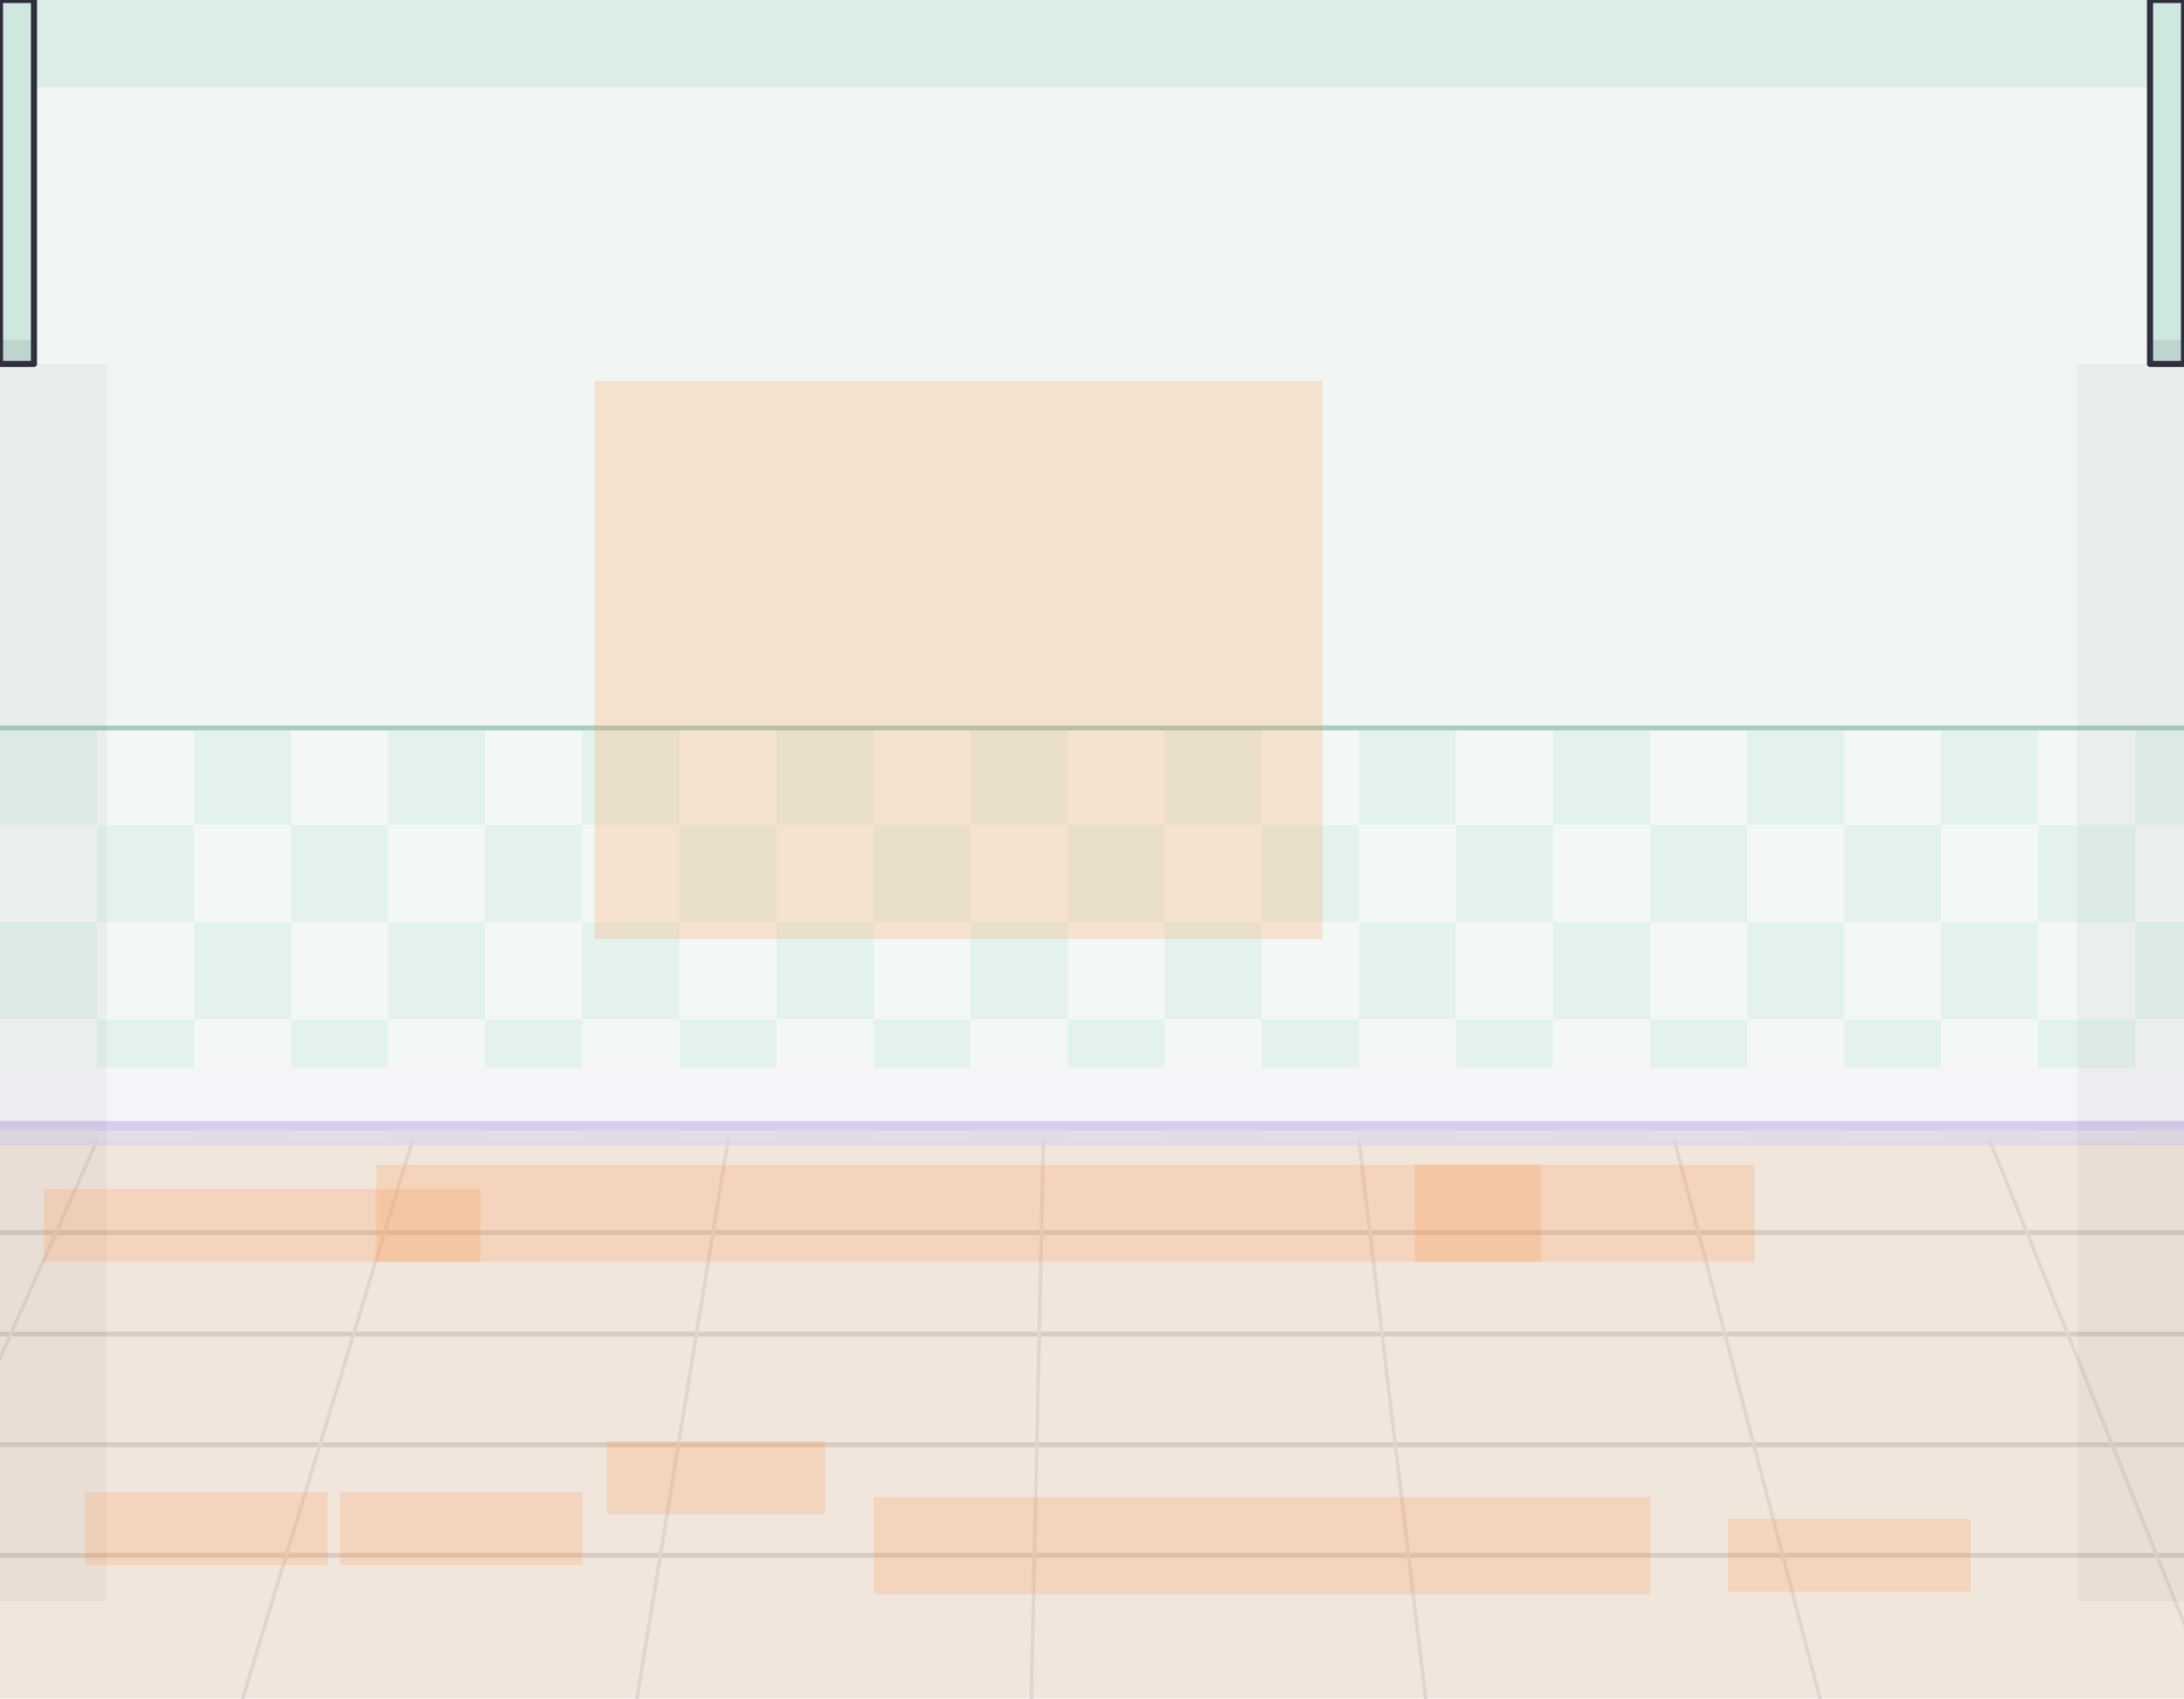
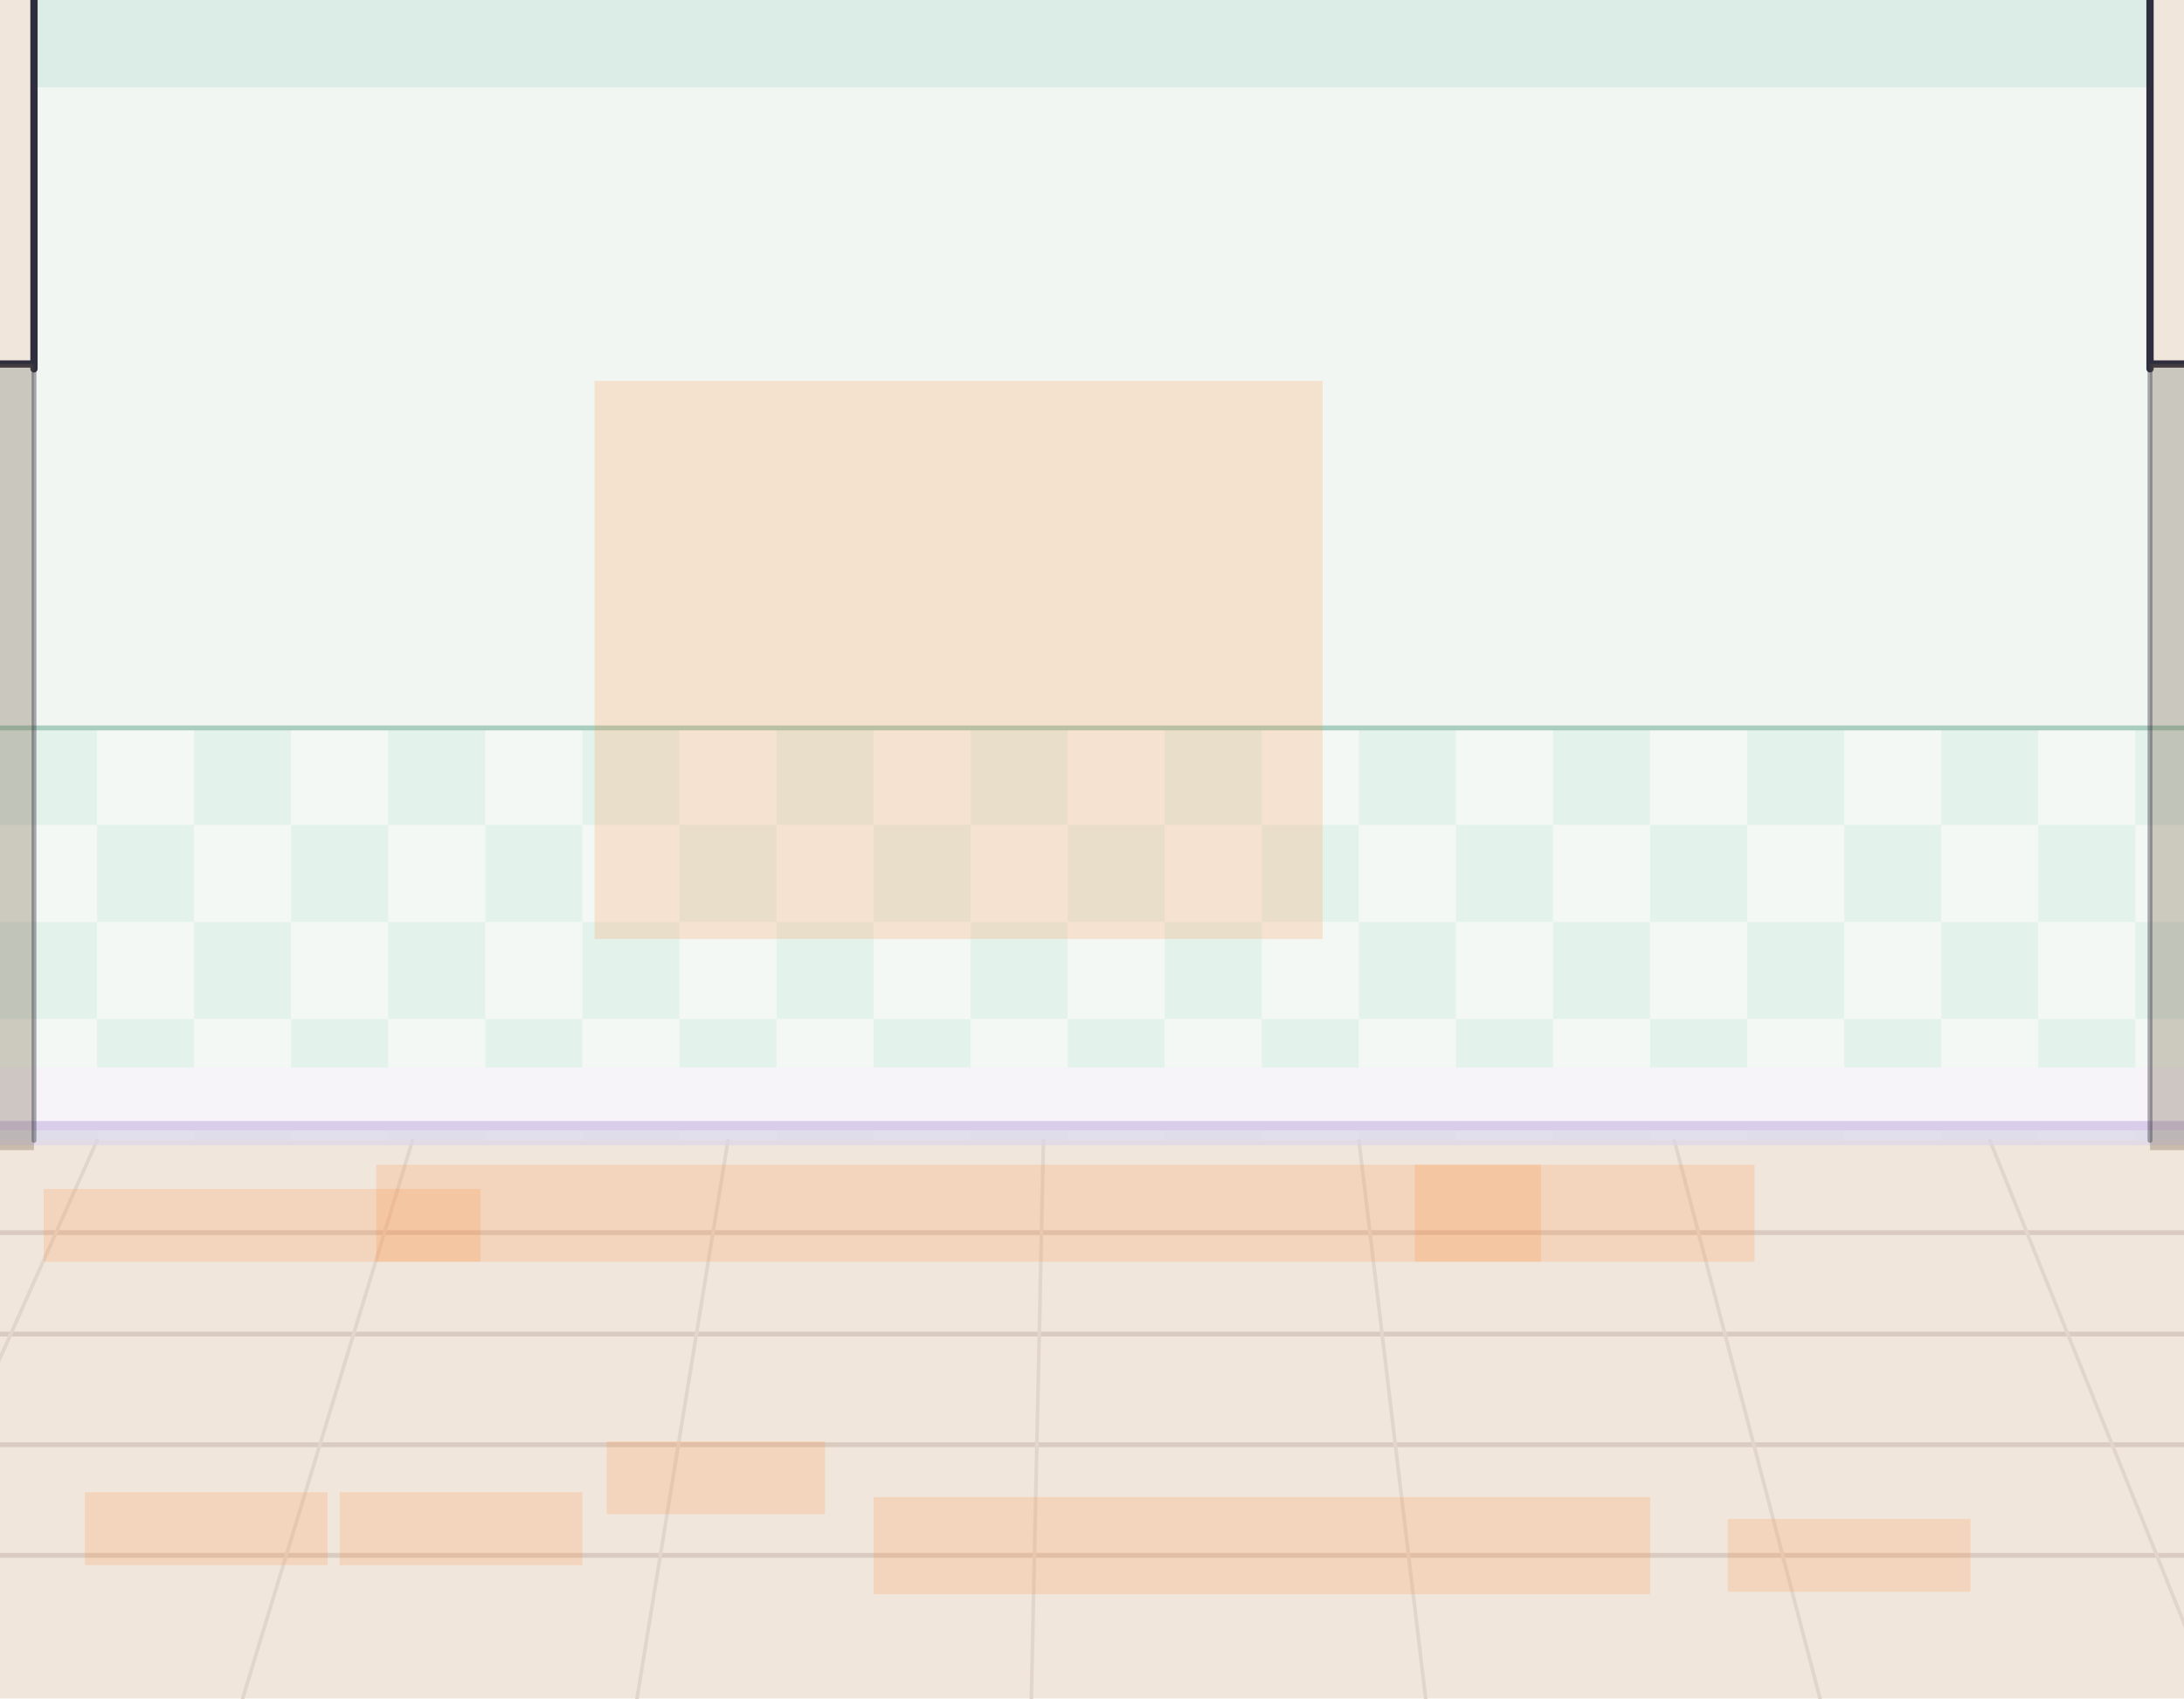
<svg xmlns="http://www.w3.org/2000/svg" viewBox="0 0 900 700" width="900" height="700">
  <g id="stěna">
    <rect x="0" y="0" width="900" height="470" fill="#F1F6F3" stroke="none" />
    <rect x="0" y="0" width="900" height="36" fill="#CFE8DF" stroke="none" opacity="0.6" />
  </g>
  <g id="obklad">
    <rect x="0" y="300" width="40" height="40" fill="#E4F2EC" stroke="none" />
    <rect x="40" y="300" width="40" height="40" fill="#F3F8F5" stroke="none" />
    <rect x="80" y="300" width="40" height="40" fill="#E4F2EC" stroke="none" />
    <rect x="120" y="300" width="40" height="40" fill="#F3F8F5" stroke="none" />
    <rect x="160" y="300" width="40" height="40" fill="#E4F2EC" stroke="none" />
    <rect x="200" y="300" width="40" height="40" fill="#F3F8F5" stroke="none" />
    <rect x="240" y="300" width="40" height="40" fill="#E4F2EC" stroke="none" />
    <rect x="280" y="300" width="40" height="40" fill="#F3F8F5" stroke="none" />
    <rect x="320" y="300" width="40" height="40" fill="#E4F2EC" stroke="none" />
    <rect x="360" y="300" width="40" height="40" fill="#F3F8F5" stroke="none" />
    <rect x="400" y="300" width="40" height="40" fill="#E4F2EC" stroke="none" />
    <rect x="440" y="300" width="40" height="40" fill="#F3F8F5" stroke="none" />
    <rect x="480" y="300" width="40" height="40" fill="#E4F2EC" stroke="none" />
    <rect x="520" y="300" width="40" height="40" fill="#F3F8F5" stroke="none" />
    <rect x="560" y="300" width="40" height="40" fill="#E4F2EC" stroke="none" />
    <rect x="600" y="300" width="40" height="40" fill="#F3F8F5" stroke="none" />
    <rect x="640" y="300" width="40" height="40" fill="#E4F2EC" stroke="none" />
    <rect x="680" y="300" width="40" height="40" fill="#F3F8F5" stroke="none" />
    <rect x="720" y="300" width="40" height="40" fill="#E4F2EC" stroke="none" />
    <rect x="760" y="300" width="40" height="40" fill="#F3F8F5" stroke="none" />
    <rect x="800" y="300" width="40" height="40" fill="#E4F2EC" stroke="none" />
    <rect x="840" y="300" width="40" height="40" fill="#F3F8F5" stroke="none" />
    <rect x="880" y="300" width="40" height="40" fill="#E4F2EC" stroke="none" />
    <rect x="-40" y="340" width="40" height="40" fill="#E4F2EC" stroke="none" />
    <rect x="0" y="340" width="40" height="40" fill="#F3F8F5" stroke="none" />
    <rect x="40" y="340" width="40" height="40" fill="#E4F2EC" stroke="none" />
    <rect x="80" y="340" width="40" height="40" fill="#F3F8F5" stroke="none" />
    <rect x="120" y="340" width="40" height="40" fill="#E4F2EC" stroke="none" />
    <rect x="160" y="340" width="40" height="40" fill="#F3F8F5" stroke="none" />
    <rect x="200" y="340" width="40" height="40" fill="#E4F2EC" stroke="none" />
    <rect x="240" y="340" width="40" height="40" fill="#F3F8F5" stroke="none" />
    <rect x="280" y="340" width="40" height="40" fill="#E4F2EC" stroke="none" />
    <rect x="320" y="340" width="40" height="40" fill="#F3F8F5" stroke="none" />
    <rect x="360" y="340" width="40" height="40" fill="#E4F2EC" stroke="none" />
    <rect x="400" y="340" width="40" height="40" fill="#F3F8F5" stroke="none" />
    <rect x="440" y="340" width="40" height="40" fill="#E4F2EC" stroke="none" />
    <rect x="480" y="340" width="40" height="40" fill="#F3F8F5" stroke="none" />
    <rect x="520" y="340" width="40" height="40" fill="#E4F2EC" stroke="none" />
    <rect x="560" y="340" width="40" height="40" fill="#F3F8F5" stroke="none" />
    <rect x="600" y="340" width="40" height="40" fill="#E4F2EC" stroke="none" />
    <rect x="640" y="340" width="40" height="40" fill="#F3F8F5" stroke="none" />
    <rect x="680" y="340" width="40" height="40" fill="#E4F2EC" stroke="none" />
    <rect x="720" y="340" width="40" height="40" fill="#F3F8F5" stroke="none" />
    <rect x="760" y="340" width="40" height="40" fill="#E4F2EC" stroke="none" />
    <rect x="800" y="340" width="40" height="40" fill="#F3F8F5" stroke="none" />
    <rect x="840" y="340" width="40" height="40" fill="#E4F2EC" stroke="none" />
    <rect x="880" y="340" width="40" height="40" fill="#F3F8F5" stroke="none" />
    <rect x="0" y="380" width="40" height="40" fill="#E4F2EC" stroke="none" />
    <rect x="40" y="380" width="40" height="40" fill="#F3F8F5" stroke="none" />
    <rect x="80" y="380" width="40" height="40" fill="#E4F2EC" stroke="none" />
    <rect x="120" y="380" width="40" height="40" fill="#F3F8F5" stroke="none" />
    <rect x="160" y="380" width="40" height="40" fill="#E4F2EC" stroke="none" />
    <rect x="200" y="380" width="40" height="40" fill="#F3F8F5" stroke="none" />
    <rect x="240" y="380" width="40" height="40" fill="#E4F2EC" stroke="none" />
    <rect x="280" y="380" width="40" height="40" fill="#F3F8F5" stroke="none" />
    <rect x="320" y="380" width="40" height="40" fill="#E4F2EC" stroke="none" />
    <rect x="360" y="380" width="40" height="40" fill="#F3F8F5" stroke="none" />
    <rect x="400" y="380" width="40" height="40" fill="#E4F2EC" stroke="none" />
    <rect x="440" y="380" width="40" height="40" fill="#F3F8F5" stroke="none" />
    <rect x="480" y="380" width="40" height="40" fill="#E4F2EC" stroke="none" />
    <rect x="520" y="380" width="40" height="40" fill="#F3F8F5" stroke="none" />
    <rect x="560" y="380" width="40" height="40" fill="#E4F2EC" stroke="none" />
    <rect x="600" y="380" width="40" height="40" fill="#F3F8F5" stroke="none" />
    <rect x="640" y="380" width="40" height="40" fill="#E4F2EC" stroke="none" />
    <rect x="680" y="380" width="40" height="40" fill="#F3F8F5" stroke="none" />
    <rect x="720" y="380" width="40" height="40" fill="#E4F2EC" stroke="none" />
    <rect x="760" y="380" width="40" height="40" fill="#F3F8F5" stroke="none" />
    <rect x="800" y="380" width="40" height="40" fill="#E4F2EC" stroke="none" />
    <rect x="840" y="380" width="40" height="40" fill="#F3F8F5" stroke="none" />
    <rect x="880" y="380" width="40" height="40" fill="#E4F2EC" stroke="none" />
    <rect x="-40" y="420" width="40" height="40" fill="#E4F2EC" stroke="none" />
    <rect x="0" y="420" width="40" height="40" fill="#F3F8F5" stroke="none" />
    <rect x="40" y="420" width="40" height="40" fill="#E4F2EC" stroke="none" />
    <rect x="80" y="420" width="40" height="40" fill="#F3F8F5" stroke="none" />
    <rect x="120" y="420" width="40" height="40" fill="#E4F2EC" stroke="none" />
    <rect x="160" y="420" width="40" height="40" fill="#F3F8F5" stroke="none" />
    <rect x="200" y="420" width="40" height="40" fill="#E4F2EC" stroke="none" />
    <rect x="240" y="420" width="40" height="40" fill="#F3F8F5" stroke="none" />
    <rect x="280" y="420" width="40" height="40" fill="#E4F2EC" stroke="none" />
    <rect x="320" y="420" width="40" height="40" fill="#F3F8F5" stroke="none" />
    <rect x="360" y="420" width="40" height="40" fill="#E4F2EC" stroke="none" />
    <rect x="400" y="420" width="40" height="40" fill="#F3F8F5" stroke="none" />
    <rect x="440" y="420" width="40" height="40" fill="#E4F2EC" stroke="none" />
    <rect x="480" y="420" width="40" height="40" fill="#F3F8F5" stroke="none" />
    <rect x="520" y="420" width="40" height="40" fill="#E4F2EC" stroke="none" />
    <rect x="560" y="420" width="40" height="40" fill="#F3F8F5" stroke="none" />
    <rect x="600" y="420" width="40" height="40" fill="#E4F2EC" stroke="none" />
    <rect x="640" y="420" width="40" height="40" fill="#F3F8F5" stroke="none" />
    <rect x="680" y="420" width="40" height="40" fill="#E4F2EC" stroke="none" />
    <rect x="720" y="420" width="40" height="40" fill="#F3F8F5" stroke="none" />
    <rect x="760" y="420" width="40" height="40" fill="#E4F2EC" stroke="none" />
    <rect x="800" y="420" width="40" height="40" fill="#F3F8F5" stroke="none" />
    <rect x="840" y="420" width="40" height="40" fill="#E4F2EC" stroke="none" />
    <rect x="880" y="420" width="40" height="40" fill="#F3F8F5" stroke="none" />
    <rect x="0" y="460" width="40" height="10" fill="#E4F2EC" stroke="none" />
    <rect x="40" y="460" width="40" height="10" fill="#F3F8F5" stroke="none" />
    <rect x="80" y="460" width="40" height="10" fill="#E4F2EC" stroke="none" />
    <rect x="120" y="460" width="40" height="10" fill="#F3F8F5" stroke="none" />
    <rect x="160" y="460" width="40" height="10" fill="#E4F2EC" stroke="none" />
    <rect x="200" y="460" width="40" height="10" fill="#F3F8F5" stroke="none" />
    <rect x="240" y="460" width="40" height="10" fill="#E4F2EC" stroke="none" />
    <rect x="280" y="460" width="40" height="10" fill="#F3F8F5" stroke="none" />
    <rect x="320" y="460" width="40" height="10" fill="#E4F2EC" stroke="none" />
    <rect x="360" y="460" width="40" height="10" fill="#F3F8F5" stroke="none" />
    <rect x="400" y="460" width="40" height="10" fill="#E4F2EC" stroke="none" />
    <rect x="440" y="460" width="40" height="10" fill="#F3F8F5" stroke="none" />
    <rect x="480" y="460" width="40" height="10" fill="#E4F2EC" stroke="none" />
    <rect x="520" y="460" width="40" height="10" fill="#F3F8F5" stroke="none" />
    <rect x="560" y="460" width="40" height="10" fill="#E4F2EC" stroke="none" />
    <rect x="600" y="460" width="40" height="10" fill="#F3F8F5" stroke="none" />
    <rect x="640" y="460" width="40" height="10" fill="#E4F2EC" stroke="none" />
    <rect x="680" y="460" width="40" height="10" fill="#F3F8F5" stroke="none" />
    <rect x="720" y="460" width="40" height="10" fill="#E4F2EC" stroke="none" />
    <rect x="760" y="460" width="40" height="10" fill="#F3F8F5" stroke="none" />
    <rect x="800" y="460" width="40" height="10" fill="#E4F2EC" stroke="none" />
    <rect x="840" y="460" width="40" height="10" fill="#F3F8F5" stroke="none" />
    <rect x="880" y="460" width="40" height="10" fill="#E4F2EC" stroke="none" />
    <path d="M 0 300 L 900 300" stroke="#A9CDBE" stroke-width="2" stroke-linejoin="round" stroke-linecap="round" />
  </g>
  <g id="podlaha">
    <rect x="0" y="470" width="900" height="230" fill="#F0E6DC" stroke="none" />
    <path d="M 0 508 L 900 508" stroke="#D9CBC0" stroke-width="2" stroke-linejoin="round" stroke-linecap="round" />
    <path d="M 0 549.8 L 900 549.8" stroke="#D9CBC0" stroke-width="2" stroke-linejoin="round" stroke-linecap="round" />
    <path d="M 0 595.4 L 900 595.4" stroke="#D9CBC0" stroke-width="2" stroke-linejoin="round" stroke-linecap="round" />
    <path d="M 0 641 L 900 641" stroke="#D9CBC0" stroke-width="2" stroke-linejoin="round" stroke-linecap="round" />
    <path d="M 40 470 L -62.5 700" stroke="#E2D6CC" stroke-width="1.5" stroke-linejoin="round" stroke-linecap="round" />
    <path d="M 170 470 L 100 700" stroke="#E2D6CC" stroke-width="1.5" stroke-linejoin="round" stroke-linecap="round" />
    <path d="M 300 470 L 262.5 700" stroke="#E2D6CC" stroke-width="1.5" stroke-linejoin="round" stroke-linecap="round" />
    <path d="M 430 470 L 425 700" stroke="#E2D6CC" stroke-width="1.5" stroke-linejoin="round" stroke-linecap="round" />
    <path d="M 560 470 L 587.5 700" stroke="#E2D6CC" stroke-width="1.5" stroke-linejoin="round" stroke-linecap="round" />
    <path d="M 690 470 L 750 700" stroke="#E2D6CC" stroke-width="1.5" stroke-linejoin="round" stroke-linecap="round" />
    <path d="M 820 470 L 912.5 700" stroke="#E2D6CC" stroke-width="1.5" stroke-linejoin="round" stroke-linecap="round" />
    <path d="M 950 470 L 1075 700" stroke="#E2D6CC" stroke-width="1.5" stroke-linejoin="round" stroke-linecap="round" />
  </g>
  <g id="lišta">
    <rect x="0" y="440" width="900" height="26" fill="#F6F4F9" stroke="none" />
    <rect x="0" y="462" width="900" height="4" fill="#D9CDEB" stroke="none" />
    <rect x="0" y="466" width="900" height="6" fill="#DCD4E8" stroke="none" opacity="0.7" />
  </g>
  <g id="průchod levý">
-     <rect x="0" y="150" width="44" height="510" fill="#3B3A4A" stroke="none" opacity="0.05" />
-     <rect x="0" y="0" width="14" height="150" fill="#CFE8DF" stroke="#2F2E3F" stroke-width="2.5" stroke-linejoin="round" stroke-linecap="round" />
-     <rect x="0" y="140" width="14" height="10" fill="#3B3A4A" stroke="none" opacity="0.12" />
+     <rect x="0" y="0" width="14" height="150" fill="#F0E6DC" stroke="none" />
+     <path d="M 14 0 L 14 152" stroke="#2F2E3F" stroke-width="3" stroke-linejoin="round" stroke-linecap="round" />
+     <path d="M 0 150 L 14 150" stroke="#2F2E3F" stroke-width="3" stroke-linejoin="round" stroke-linecap="round" />
+     <rect x="0" y="150" width="14" height="324" fill="#6F5A41" stroke="none" opacity="0.3" />
+     <path d="M 14 150 L 14 470" stroke="#2F2E3F" stroke-width="2" stroke-linejoin="round" stroke-linecap="round" opacity="0.4" />
  </g>
  <g id="průchod pravý">
-     <rect x="856" y="150" width="44" height="510" fill="#3B3A4A" stroke="none" opacity="0.05" />
-     <rect x="886" y="0" width="14" height="150" fill="#CFE8DF" stroke="#2F2E3F" stroke-width="2.5" stroke-linejoin="round" stroke-linecap="round" />
-     <rect x="886" y="140" width="14" height="10" fill="#3B3A4A" stroke="none" opacity="0.12" />
+     <rect x="886" y="0" width="14" height="150" fill="#F0E6DC" stroke="none" />
+     <path d="M 886 0 L 886 152" stroke="#2F2E3F" stroke-width="3" stroke-linejoin="round" stroke-linecap="round" />
+     <path d="M 886 150 L 900 150" stroke="#2F2E3F" stroke-width="3" stroke-linejoin="round" stroke-linecap="round" />
+     <rect x="886" y="150" width="14" height="324" fill="#6F5A41" stroke="none" opacity="0.3" />
+     <path d="M 886 150 L 886 470" stroke="#2F2E3F" stroke-width="2" stroke-linejoin="round" stroke-linecap="round" opacity="0.4" />
  </g>
  <rect id="@slot linka" x="155" y="480" width="480" height="40" fill="#FF8C3D" opacity="0.2" />
  <rect id="@slot lednice" x="583" y="480" width="140" height="40" fill="#FF8C3D" opacity="0.2" />
  <rect id="@slot stůl" x="360" y="617" width="320" height="40" fill="#FF8C3D" opacity="0.2" />
  <rect id="@slot židle" x="712" y="626" width="100" height="30" fill="#FF8C3D" opacity="0.2" />
  <rect id="@slot misky" x="35" y="615" width="100" height="30" fill="#FF8C3D" opacity="0.2" />
  <rect id="@slot misky +" x="140" y="615" width="100" height="30" fill="#FF8C3D" opacity="0.2" />
  <rect id="@slot koš" x="250" y="594" width="90" height="30" fill="#FF8C3D" opacity="0.2" />
  <rect id="@slot okno" x="245" y="157" width="300" height="230" fill="#FF8C3D" opacity="0.2" />
  <rect id="@slot rohožka" x="18" y="490" width="180" height="30" fill="#FF8C3D" opacity="0.2" />
</svg>
